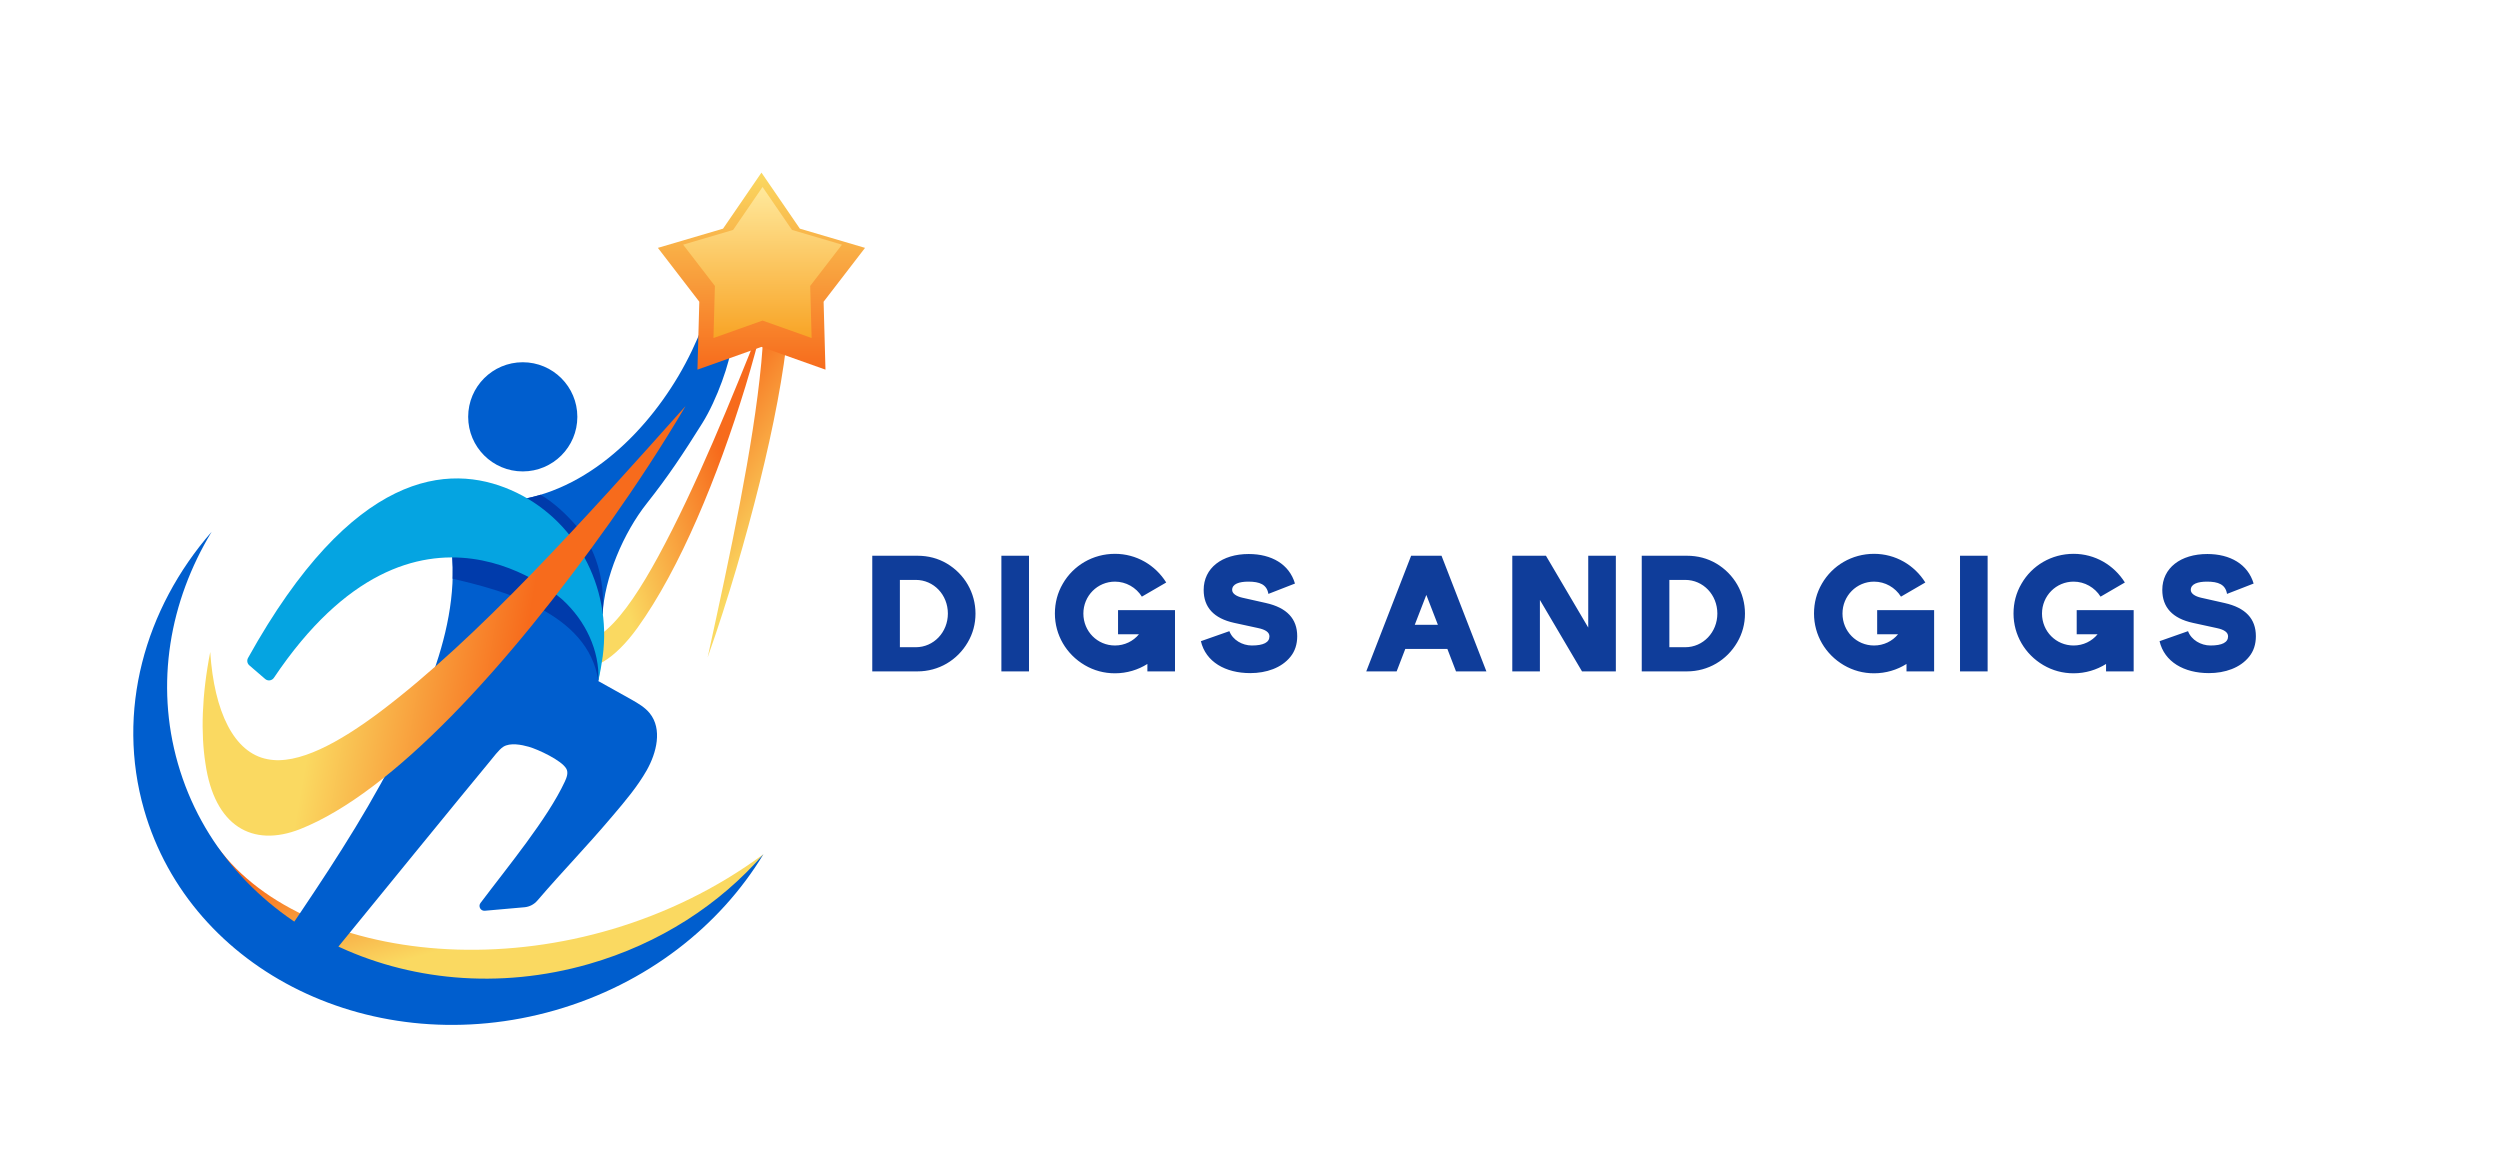
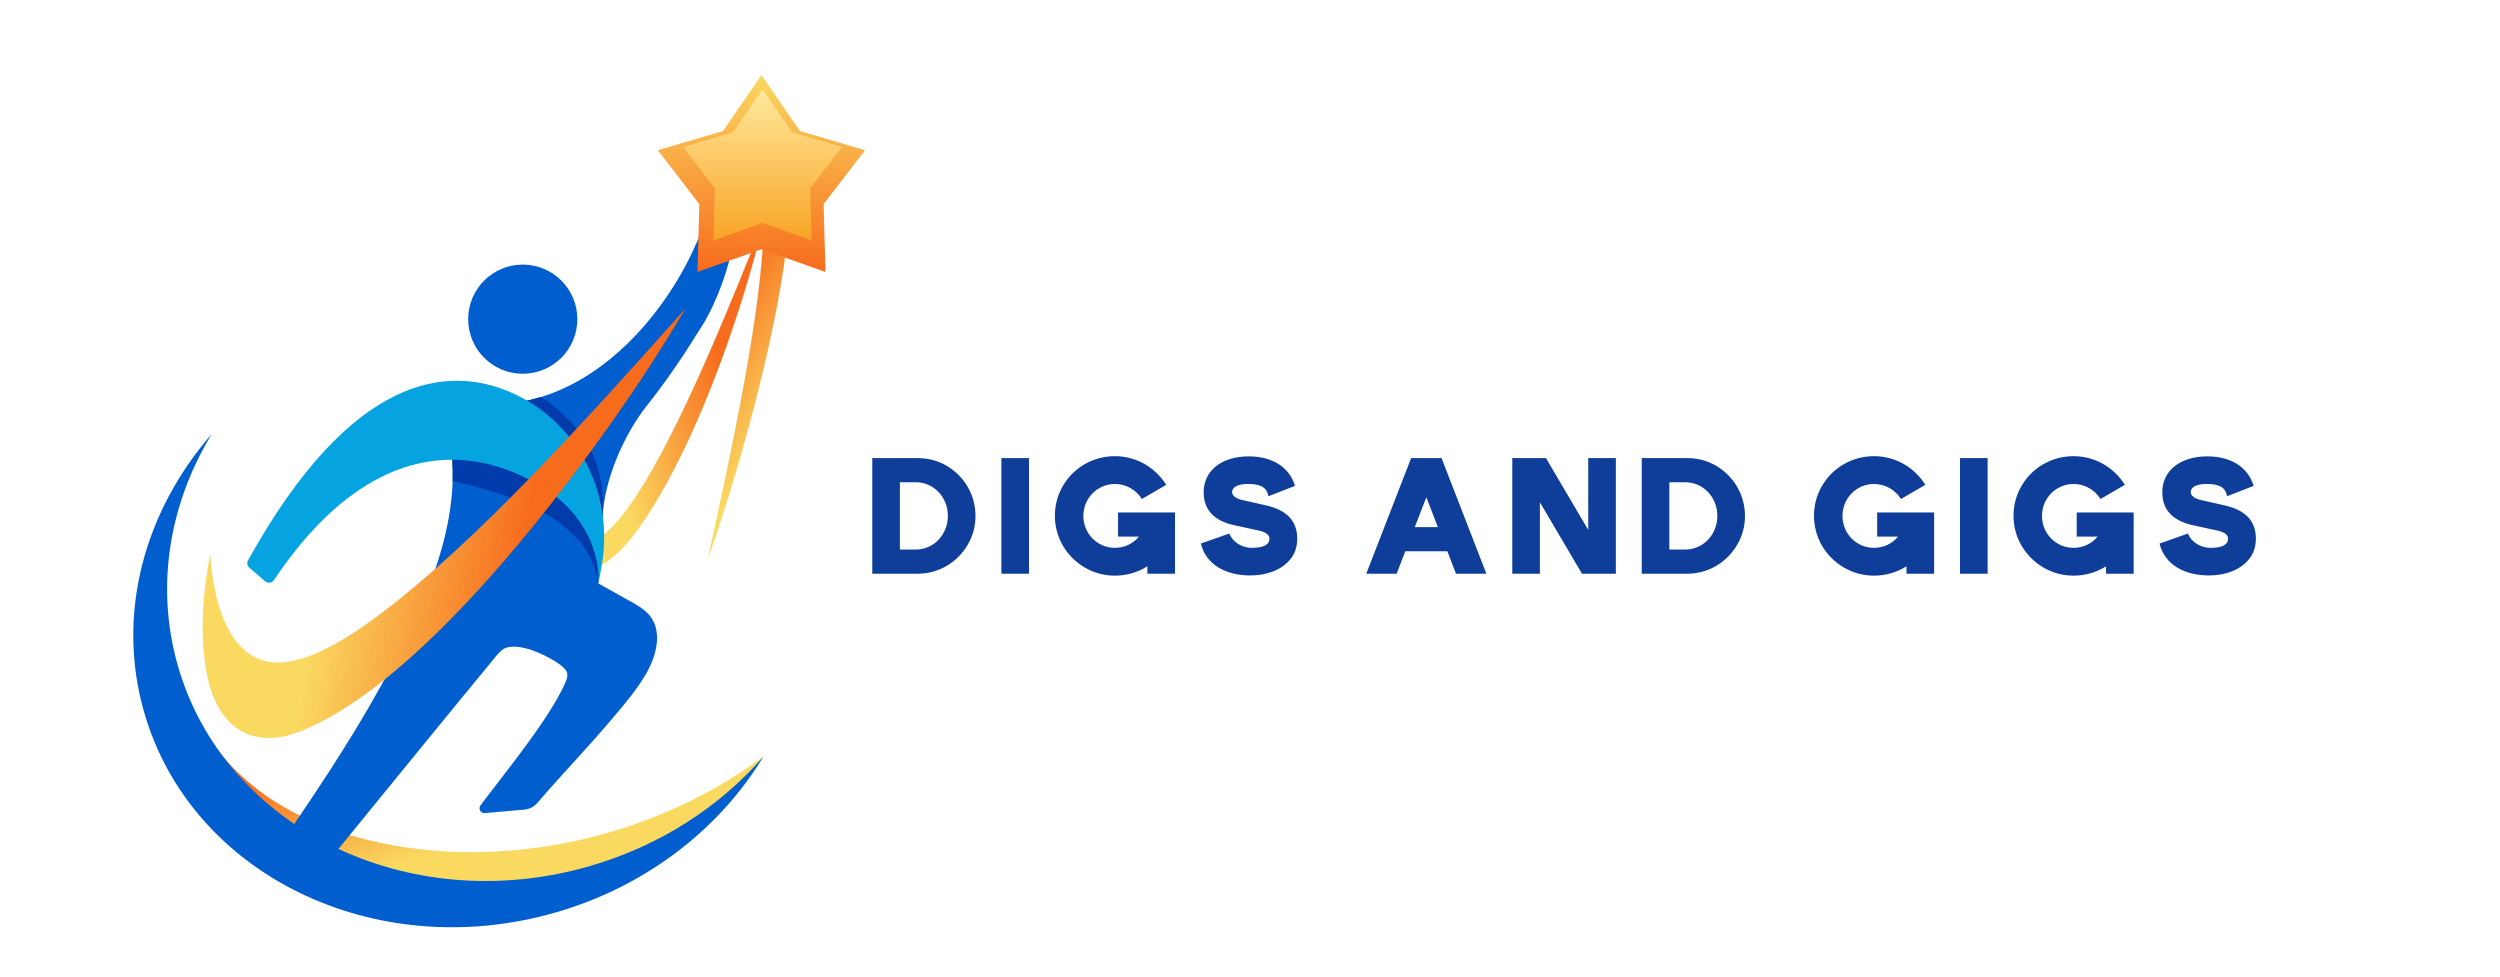
- <svg xmlns="http://www.w3.org/2000/svg" version="1.1" width="1280" height="600" viewBox="0 212 1280 600" xml:space="preserve">
+ <svg xmlns="http://www.w3.org/2000/svg" version="1.1" width="1280" height="500" viewBox="0 262 1280 500" xml:space="preserve">
  <defs>
</defs>
  <g transform="matrix(1 0 0 1 640 512)" id="background-logo">
    <rect style="stroke: none; stroke-width: 0; stroke-dasharray: none; stroke-linecap: butt; stroke-dashoffset: 0; stroke-linejoin: miter; stroke-miterlimit: 4; fill: rgb(255,255,255); fill-opacity: 0; fill-rule: nonzero; opacity: 1;" paint-order="stroke" x="-640" y="-512" rx="0" ry="0" width="1280" height="1024" />
  </g>
  <g transform="matrix(1.921154 0 0 1.921154 229.2622 527.9891)" id="logo-logo">
    <g style="" paint-order="stroke">
      <g transform="matrix(-0.1629717 -0.5683498 1.413558 -0.4053312 -4.13397 37.26476)">
        <g style="" paint-order="stroke">
          <g transform="matrix(1 0 0 1 -56.70812 3.261514)">
            <linearGradient id="SVGID_37332_117740" gradientUnits="userSpaceOnUse" gradientTransform="matrix(1 0 0 1 8.5 6.523028)" x1="0" y1="49.578" x2="119.584" y2="49.578">
              <stop offset="26.5%" style="stop-color:rgb(250,217,97);stop-opacity: 1" />
              <stop offset="72.5%" style="stop-color:rgb(247,107,28);stop-opacity: 1" />
            </linearGradient>
            <path style="stroke: none; stroke-width: 1; stroke-dasharray: none; stroke-linecap: butt; stroke-dashoffset: 0; stroke-linejoin: miter; stroke-miterlimit: 4; fill: url(#SVGID_37332_117740); fill-rule: nonzero; opacity: 1;" paint-order="stroke" transform=" translate(-68.29188, -56.10151)" d="M 41.73 105.68 C 5.03 66.05 46.95 21.9 109.65 11.42 C 164.45 2.26 79.61 8.76 79.61 8.76 L 22.6 38.33 L 11.2 54.75 L 8.5 64.99 L 21.85 93.05 L 35.9 102.35 L 41.73 105.68 z" stroke-linecap="round" />
          </g>
          <g transform="matrix(1 0 0 1 0 0)">
            <path style="stroke: none; stroke-width: 1; stroke-dasharray: none; stroke-linecap: butt; stroke-dashoffset: 0; stroke-linejoin: miter; stroke-miterlimit: 4; fill: rgb(0,94,206); fill-rule: nonzero; opacity: 1;" paint-order="stroke" transform=" translate(-125, -52.84)" d="M 15.84 69.77 C 15.84 35.77 77.6 8.2 153.78 8.2 C 191.21 8.2 225.14 14.86 250 25.66 C 224.96 10.12 184.1 0 137.94 0 C 61.76 0 0 27.57 0 61.57 C 0 78.87 15.99 94.5 41.73 105.68 C 25.44 95.57 15.84 83.18 15.84 69.77 z" stroke-linecap="round" />
          </g>
        </g>
      </g>
      <g transform="matrix(-0.04934053 0.4694438 0.3078015 -0.4408723 75.99938 -48.78001)">
        <g style="" paint-order="stroke">
          <g transform="matrix(1 0 0 1 0 0)">
            <linearGradient id="SVGID_37333_117741" gradientUnits="userSpaceOnUse" gradientTransform="matrix(1 0 0 1 0.000826319 0)" x1="0" y1="44.959" x2="249.999" y2="44.959">
              <stop offset="31%" style="stop-color:rgb(247,107,28);stop-opacity: 1" />
              <stop offset="92.5%" style="stop-color:rgb(250,217,97);stop-opacity: 1" />
            </linearGradient>
            <path style="stroke: none; stroke-width: 1; stroke-dasharray: none; stroke-linecap: butt; stroke-dashoffset: 0; stroke-linejoin: miter; stroke-miterlimit: 4; fill: url(#SVGID_37333_117741); fill-rule: nonzero; opacity: 1;" paint-order="stroke" transform=" translate(-125.0004, -44.95867)" d="M 0.06 0 C 8.37 21.63 23.98 41.11 43.99 52.27 C 62.17 62.55 83.72 65.8 104.5 66.22 C 153.42 67.1 202.49 55.04 250 43.08 C 240.12 50.73 229.33 57.11 218.2 62.74 C 173.38 85.01 119.58 97.34 69.82 85.07 C 44.17 78.71 20.02 61.02 8.52 37.03 C 2.83 25.55 -0.49 12.73 0.06 0 L 0.06 0 z" stroke-linecap="round" />
          </g>
        </g>
      </g>
      <g transform="matrix(0.2071086 -0.3895146 0.08673737 0.2929636 58.47165 -30.36061)">
        <g style="" paint-order="stroke">
          <g transform="matrix(1 0 0 1 0 0)">
            <linearGradient id="SVGID_37334_117742" gradientUnits="userSpaceOnUse" gradientTransform="matrix(1 0 0 1 0.000826319 0)" x1="0" y1="44.959" x2="249.999" y2="44.959">
              <stop offset="26.5%" style="stop-color:rgb(250,217,97);stop-opacity: 1" />
              <stop offset="72.5%" style="stop-color:rgb(247,107,28);stop-opacity: 1" />
            </linearGradient>
            <path style="stroke: none; stroke-width: 1; stroke-dasharray: none; stroke-linecap: butt; stroke-dashoffset: 0; stroke-linejoin: miter; stroke-miterlimit: 4; fill: url(#SVGID_37334_117742); fill-rule: nonzero; opacity: 1;" paint-order="stroke" transform=" translate(-125.0004, -44.95867)" d="M 0.06 0 C 8.37 21.63 23.98 41.11 43.99 52.27 C 62.17 62.55 83.72 65.8 104.5 66.22 C 153.42 67.1 202.49 55.04 250 43.08 C 240.12 50.73 229.33 57.11 218.2 62.74 C 173.38 85.01 119.58 97.34 69.82 85.07 C 44.17 78.71 20.02 61.02 8.52 37.03 C 2.83 25.55 -0.49 12.73 0.06 0 L 0.06 0 z" stroke-linecap="round" />
          </g>
        </g>
      </g>
      <g transform="matrix(0.682912 0 0 0.682912 11.11872 6.149407)">
        <g style="" paint-order="stroke">
          <g transform="matrix(1 0 0 1 4.877908 0)">
            <path style="stroke: none; stroke-width: 1; stroke-dasharray: none; stroke-linecap: butt; stroke-dashoffset: 0; stroke-linejoin: miter; stroke-miterlimit: 4; fill: rgb(0,94,206); fill-rule: nonzero; opacity: 1;" paint-order="stroke" transform=" translate(150.122, -397)" d="M -93.675 447.811 C -97.276 454.127 -102.003 459.707 -106.698 465.244 C -118.283 478.907 -125.387 485.883 -136.351 498.627 C -137.62 500.102 -139.419 501.03 -141.358 501.201 L -156.836 502.568 C -158.47 502.712 -159.501 500.855 -158.516 499.543 C -147.772 485.252 -132.332 466.644 -125.585 452.127 C -124.858 450.558 -124.164 448.695 -124.995 447.179 C -126.848 443.81 -136.249 439.536 -139.65 438.578 C -142.471 437.778 -146.945 436.862 -149.651 438.599 C -151.314 439.662 -153.715 442.915 -154.978 444.421 C -162.976 454.003 -204.936 505.488 -214.454 517.161 C -215.686 518.671 -217.461 519.637 -219.397 519.857 C -225.645 520.565 -231.417 521.229 -237.638 521.985 C -239.252 522.181 -240.355 520.388 -239.443 519.042 C -224.862 497.516 -210.155 476.05 -197.573 453.274 C -181.792 424.713 -164.421 389.54 -170.622 355.672 C -125.427 364.378 -113.373 389.866 -112.246 397.078 C -111.088 404.563 -112.52 412.943 -112.52 412.943 C -108.077 415.48 -104.024 417.628 -99.581 420.165 C -96.981 421.649 -94.318 423.186 -92.444 425.523 C -87.496 431.693 -89.769 440.925 -93.675 447.811 z M -67.145 272.893 C -68.451 271.409 -70.86 271.843 -71.569 273.689 C -74.243 280.649 -77.456 287.408 -81.251 293.835 C -96.211 319.133 -121.699 342.568 -152.661 342.989 C -124.668 350.264 -116.656 368.14 -110.866 387.184 C -110.224 372.561 -102.633 354.98 -93.632 343.621 C -85.115 332.861 -79.259 323.958 -71.974 312.325 C -66.164 303.065 -61.057 288.243 -60.481 281.655 C -60.42 280.952 -60.665 280.259 -61.131 279.729 L -67.145 272.893 z M -142.02 331.117 C -130.255 331.117 -120.718 321.579 -120.718 309.815 C -120.718 298.05 -130.255 288.513 -142.02 288.513 C -153.785 288.513 -163.322 298.05 -163.322 309.815 C -163.322 321.579 -153.785 331.117 -142.02 331.117 z" stroke-linecap="round" />
          </g>
          <g transform="matrix(1 0 0 1 14.35016 -20.41792)">
            <path style="stroke: none; stroke-width: 1; stroke-dasharray: none; stroke-linecap: butt; stroke-dashoffset: 0; stroke-linejoin: miter; stroke-miterlimit: 4; fill: rgb(0,59,171); fill-rule: nonzero; opacity: 1;" paint-order="stroke" transform=" translate(140.6498, -376.5821)" d="M -111.797 403.537 L -111.797 403.547 L -112.524 412.938 C -116.356 386.124 -150.465 377.397 -169.384 372.985 C -169.205 367.206 -169.573 361.415 -170.626 355.667 C -125.431 364.374 -113.376 389.861 -112.25 397.073 C -111.913 399.231 -111.797 401.463 -111.797 403.537 z M -121.234 352.213 C -125.224 347.654 -129.967 343.216 -135.062 340.226 C -140.695 341.932 -146.569 342.9 -152.664 342.984 C -124.703 350.248 -116.681 368.093 -110.891 387.116 L -110.785 385.8 L -110.722 384.958 C -110.249 373.396 -113.202 361.393 -121.234 352.213 z" stroke-linecap="round" />
          </g>
          <g transform="matrix(1 0 0 1 -24.88881 -23.60377)">
            <path style="stroke: none; stroke-width: 1; stroke-dasharray: none; stroke-linecap: butt; stroke-dashoffset: 0; stroke-linejoin: miter; stroke-miterlimit: 4; fill: rgb(5,164,225); fill-rule: nonzero; opacity: 1;" paint-order="stroke" transform=" translate(179.8888, -373.3962)" d="M -242.54 412.125 C -241.494 413.027 -239.901 412.799 -239.131 411.653 C -183.157 328.27 -126.385 381.307 -126.385 381.307 C -117.678 389.308 -111.909 400.973 -112.52 412.943 C -111.843 409.776 -111.257 406.567 -110.82 403.333 C -107.141 376.112 -121.498 349.33 -146.688 338.375 C -170.829 327.876 -208.419 330.431 -249.24 403.931 C -249.768 404.881 -249.555 406.081 -248.732 406.791 L -242.54 412.125 z" stroke-linecap="round" />
          </g>
        </g>
      </g>
      <g transform="matrix(0.5338711 -0.4169073 -0.1565553 0.8968191 -3.643916 -2.48036)">
        <g style="" paint-order="stroke">
          <g transform="matrix(1 0 0 1 0 0)">
            <linearGradient id="SVGID_37334_117743" gradientUnits="userSpaceOnUse" gradientTransform="matrix(1 0 0 1 0.000826319 0)" x1="0" y1="44.959" x2="249.999" y2="44.959">
              <stop offset="26.5%" style="stop-color:rgb(250,217,97);stop-opacity: 1" />
              <stop offset="72.5%" style="stop-color:rgb(247,107,28);stop-opacity: 1" />
            </linearGradient>
            <path style="stroke: none; stroke-width: 1; stroke-dasharray: none; stroke-linecap: butt; stroke-dashoffset: 0; stroke-linejoin: miter; stroke-miterlimit: 4; fill: url(#SVGID_37334_117743); fill-rule: nonzero; opacity: 1;" paint-order="stroke" transform=" translate(-125.0004, -44.95867)" d="M 0.06 0 C 8.37 21.63 23.98 41.11 43.99 52.27 C 62.17 62.55 83.72 65.8 104.5 66.22 C 153.42 67.1 202.49 55.04 250 43.08 C 240.12 50.73 229.33 57.11 218.2 62.74 C 173.38 85.01 119.58 97.34 69.82 85.07 C 44.17 78.71 20.02 61.02 8.52 37.03 C 2.83 25.55 -0.49 12.73 0.06 0 L 0.06 0 z" stroke-linecap="round" />
          </g>
        </g>
      </g>
      <g transform="matrix(0.220838 0 0 0.220838 83.5978 -92.22158)">
        <g style="" paint-order="stroke">
          <g transform="matrix(1 0 0 1 0 0)">
            <linearGradient id="SVGID_37336_117744" gradientUnits="userSpaceOnUse" gradientTransform="matrix(1 0 0 1 -125 -118.8821)" x1="0" y1="0" x2="0" y2="238">
              <stop offset="0%" style="stop-color:rgb(250,217,97);stop-opacity: 1" />
              <stop offset="100%" style="stop-color:rgb(247,107,28);stop-opacity: 1" />
            </linearGradient>
            <polygon style="stroke: none; stroke-width: 1; stroke-dasharray: none; stroke-linecap: butt; stroke-dashoffset: 0; stroke-linejoin: miter; stroke-miterlimit: 4; fill: url(#SVGID_37336_117744); fill-rule: nonzero; opacity: 1;" paint-order="stroke" points="-0,-118.882 46.353,-51.248 125,-28.064 75,36.92 77.254,118.882 -0,91.41 -77.254,118.882 -75,36.92 -125,-28.064 -46.353,-51.248 " />
          </g>
        </g>
      </g>
      <g transform="matrix(0.1693104 0 0 0.1693104 83.88746 -94.52221)">
        <g style="" paint-order="stroke">
          <g transform="matrix(1 0 0 1 0 0)">
            <linearGradient id="SVGID_37337_117745" gradientUnits="userSpaceOnUse" gradientTransform="matrix(1 0 0 1 -125 -118.8821)" x1="125" y1="0" x2="125" y2="237.764">
              <stop offset="0%" style="stop-color:rgb(255,233,156);stop-opacity: 1" />
              <stop offset="100%" style="stop-color:rgb(248,164,38);stop-opacity: 1" />
            </linearGradient>
            <polygon style="stroke: none; stroke-width: 1; stroke-dasharray: none; stroke-linecap: butt; stroke-dashoffset: 0; stroke-linejoin: miter; stroke-miterlimit: 4; fill: url(#SVGID_37337_117745); fill-rule: nonzero; opacity: 1;" paint-order="stroke" points="-0,-118.882 46.353,-51.248 125,-28.064 75,36.92 77.254,118.882 -0,91.41 -77.254,118.882 -75,36.92 -125,-28.064 -46.353,-51.248 " />
          </g>
        </g>
      </g>
    </g>
  </g>
  <g transform="matrix(1.921154 0 0 1.921154 800.8046 526.1457)" id="text-logo">
    <g style="" paint-order="stroke">
      <g transform="matrix(1 0 0 1 0 0)" id="text-logo-path-0">
        <path style="stroke: none; stroke-width: 0; stroke-dasharray: none; stroke-linecap: butt; stroke-dashoffset: 0; stroke-linejoin: miter; stroke-miterlimit: 4; fill: rgb(15,61,154); fill-rule: nonzero; opacity: 1;" paint-order="stroke" transform=" translate(-186.67, 15.41)" d="M 13.89 -6.44 L 9.66 -6.44 L 9.66 -24.38 L 13.89 -24.38 C 18.68 -24.38 22.45 -20.42 22.45 -15.41 C 22.45 -10.44 18.68 -6.44 13.89 -6.44 Z M 14.35 -30.82 L 2.3 -30.82 L 2.3 0 L 14.35 0 C 20.01 0 24.98 -2.99 27.74 -7.73 C 29.12 -10.07 29.81 -12.65 29.81 -15.41 C 29.81 -20.93 26.91 -25.94 22.17 -28.75 C 19.83 -30.13 17.2 -30.82 14.35 -30.82 Z M 44.07 0 L 44.07 -30.82 L 36.71 -30.82 L 36.71 0 Z M 67.8 -9.89 L 73.37 -9.89 C 71.85 -8.05 69.55 -6.9 66.98 -6.9 C 62.28 -6.9 58.56 -10.67 58.56 -15.41 C 58.56 -20.15 62.33 -23.92 66.98 -23.92 C 69.92 -23.92 72.63 -22.36 74.15 -19.92 L 80.64 -23.69 C 77.74 -28.34 72.68 -31.33 66.98 -31.33 C 61.09 -31.33 55.89 -28.24 53.08 -23.37 C 51.66 -20.93 50.97 -18.26 50.97 -15.41 C 50.97 -9.71 54 -4.55 58.93 -1.66 C 61.36 -0.23 64.08 0.51 66.98 0.51 C 70.15 0.51 73.14 -0.41 75.62 -1.98 L 75.62 0 L 82.98 0 L 82.98 -16.33 L 67.8 -16.33 Z M 102.63 -31.28 C 95.5 -31.28 90.62 -27.55 90.62 -21.71 C 90.62 -17.07 93.33 -14.12 98.76 -12.93 L 105.11 -11.55 C 107.13 -11.13 108.15 -10.4 108.15 -9.34 C 108.15 -7.73 106.58 -6.9 103.45 -6.9 C 100.92 -6.9 98.35 -8.37 97.47 -10.72 L 89.88 -8.05 C 91.17 -2.53 96.42 0.46 103.04 0.46 C 107.32 0.46 111.37 -0.92 113.76 -3.91 C 114.95 -5.38 115.55 -7.22 115.55 -9.38 C 115.55 -14.03 112.79 -16.97 107.23 -18.22 L 100.92 -19.64 C 99.31 -20.01 98.21 -20.75 98.21 -21.71 C 98.21 -23.32 100.1 -23.92 102.53 -23.92 C 105.52 -23.92 107.46 -23.18 107.87 -20.65 L 114.95 -23.41 C 113.44 -28.57 108.7 -31.28 102.63 -31.28 Z M 142.05 0 L 144.35 -5.98 L 155.57 -5.98 L 157.87 0 L 165.97 0 L 154.01 -30.82 L 145.91 -30.82 L 133.95 0 Z M 146.88 -12.42 L 149.96 -20.38 L 153.04 -12.42 Z M 180.23 0 L 180.23 -19.04 L 191.45 0 L 200.47 0 L 200.47 -30.82 L 193.11 -30.82 L 193.11 -11.68 L 181.84 -30.82 L 172.87 -30.82 L 172.87 0 Z M 218.96 -6.44 L 214.73 -6.44 L 214.73 -24.38 L 218.96 -24.38 C 223.74 -24.38 227.52 -20.42 227.52 -15.41 C 227.52 -10.44 223.74 -6.44 218.96 -6.44 Z M 219.42 -30.82 L 207.37 -30.82 L 207.37 0 L 219.42 0 C 225.08 0 230.05 -2.99 232.81 -7.73 C 234.19 -10.07 234.88 -12.65 234.88 -15.41 C 234.88 -20.93 231.98 -25.94 227.24 -28.75 C 224.89 -30.13 222.27 -30.82 219.42 -30.82 Z M 270.11 -9.89 L 275.68 -9.89 C 274.16 -8.05 271.86 -6.9 269.28 -6.9 C 264.59 -6.9 260.87 -10.67 260.87 -15.41 C 260.87 -20.15 264.64 -23.92 269.28 -23.92 C 272.23 -23.92 274.94 -22.36 276.46 -19.92 L 282.95 -23.69 C 280.05 -28.34 274.99 -31.33 269.28 -31.33 C 263.4 -31.33 258.2 -28.24 255.39 -23.37 C 253.97 -20.93 253.28 -18.26 253.28 -15.41 C 253.28 -9.71 256.31 -4.55 261.23 -1.66 C 263.67 -0.23 266.39 0.51 269.28 0.51 C 272.46 0.51 275.45 -0.41 277.93 -1.98 L 277.93 0 L 285.29 0 L 285.29 -16.33 L 270.11 -16.33 Z M 299.55 0 L 299.55 -30.82 L 292.19 -30.82 L 292.19 0 Z M 323.29 -9.89 L 328.85 -9.89 C 327.34 -8.05 325.04 -6.9 322.46 -6.9 C 317.77 -6.9 314.04 -10.67 314.04 -15.41 C 314.04 -20.15 317.81 -23.92 322.46 -23.92 C 325.4 -23.92 328.12 -22.36 329.64 -19.92 L 336.12 -23.69 C 333.22 -28.34 328.16 -31.33 322.46 -31.33 C 316.57 -31.33 311.37 -28.24 308.57 -23.37 C 307.14 -20.93 306.45 -18.26 306.45 -15.41 C 306.45 -9.71 309.49 -4.55 314.41 -1.66 C 316.85 -0.23 319.56 0.51 322.46 0.51 C 325.63 0.51 328.62 -0.41 331.11 -1.98 L 331.11 0 L 338.47 0 L 338.47 -16.33 L 323.29 -16.33 Z M 358.11 -31.28 C 350.98 -31.28 346.1 -27.55 346.1 -21.71 C 346.1 -17.07 348.82 -14.12 354.25 -12.93 L 360.59 -11.55 C 362.62 -11.13 363.63 -10.4 363.63 -9.34 C 363.63 -7.73 362.07 -6.9 358.94 -6.9 C 356.41 -6.9 353.83 -8.37 352.96 -10.72 L 345.37 -8.05 C 346.66 -2.53 351.9 0.46 358.52 0.46 C 362.8 0.46 366.85 -0.92 369.24 -3.91 C 370.44 -5.38 371.04 -7.22 371.04 -9.38 C 371.04 -14.03 368.28 -16.97 362.71 -18.22 L 356.41 -19.64 C 354.8 -20.01 353.69 -20.75 353.69 -21.71 C 353.69 -23.32 355.58 -23.92 358.02 -23.92 C 361.01 -23.92 362.94 -23.18 363.35 -20.65 L 370.44 -23.41 C 368.92 -28.57 364.18 -31.28 358.11 -31.28 Z" stroke-linecap="round" />
      </g>
    </g>
  </g>
</svg>
